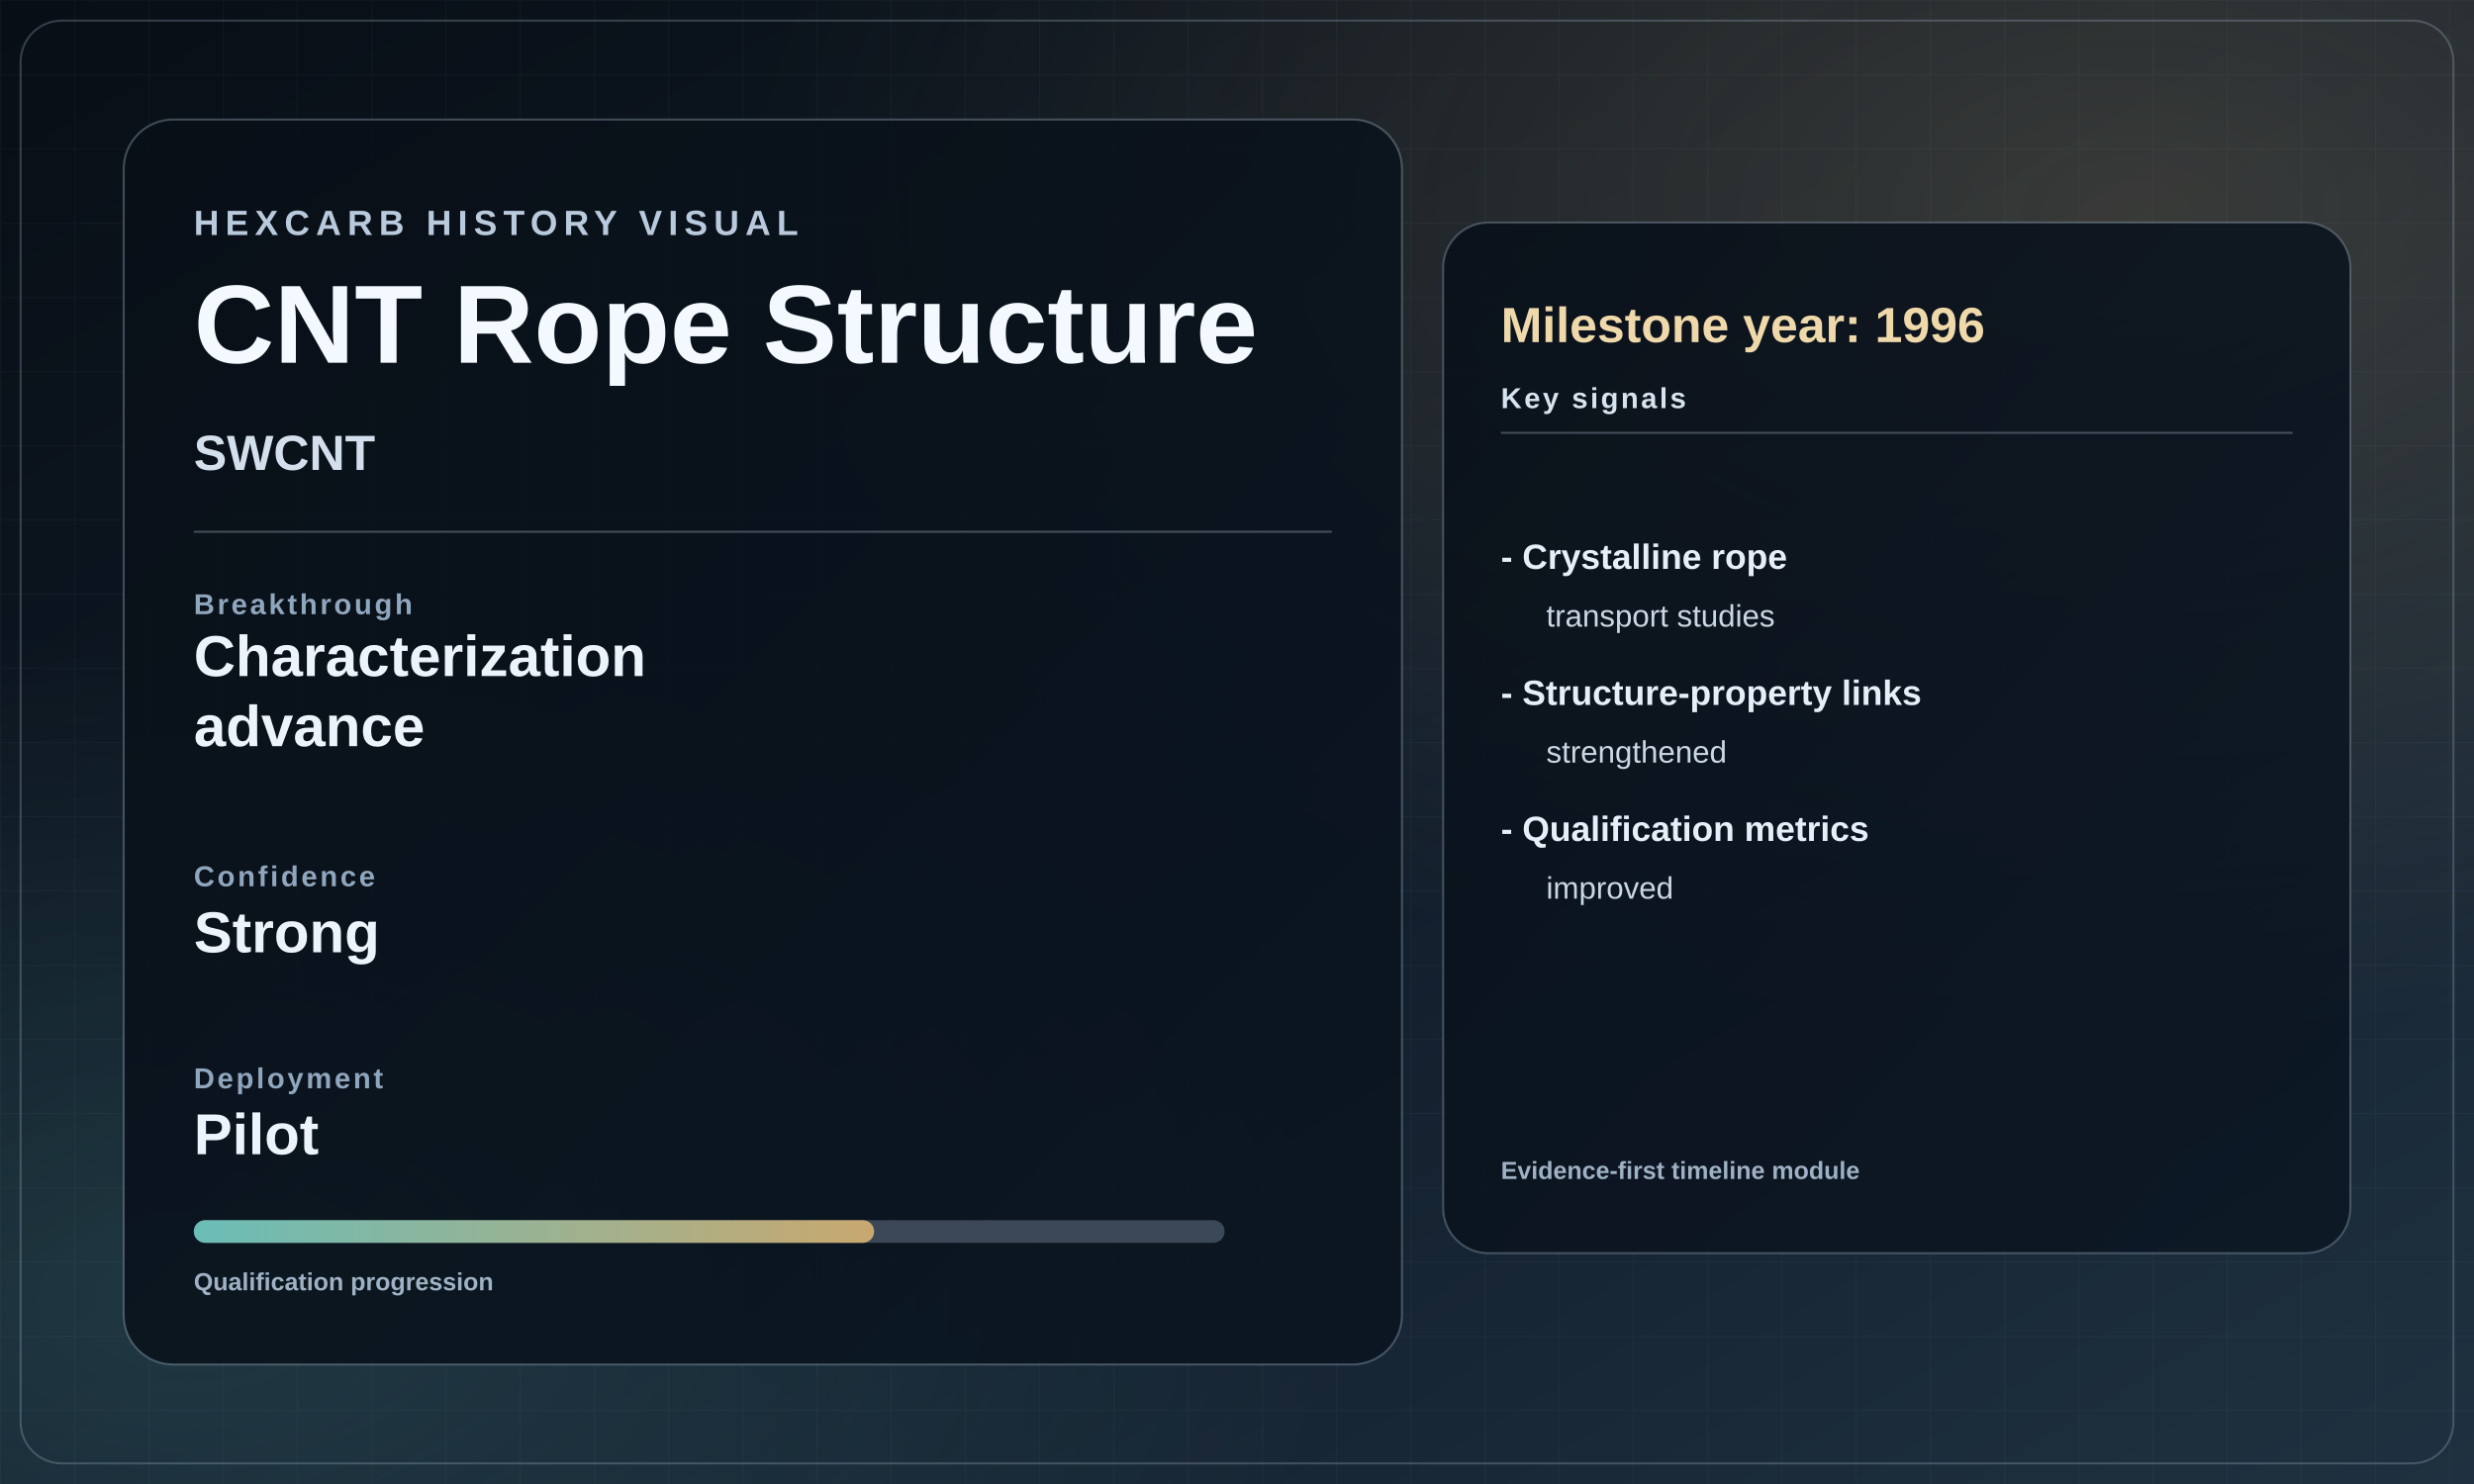
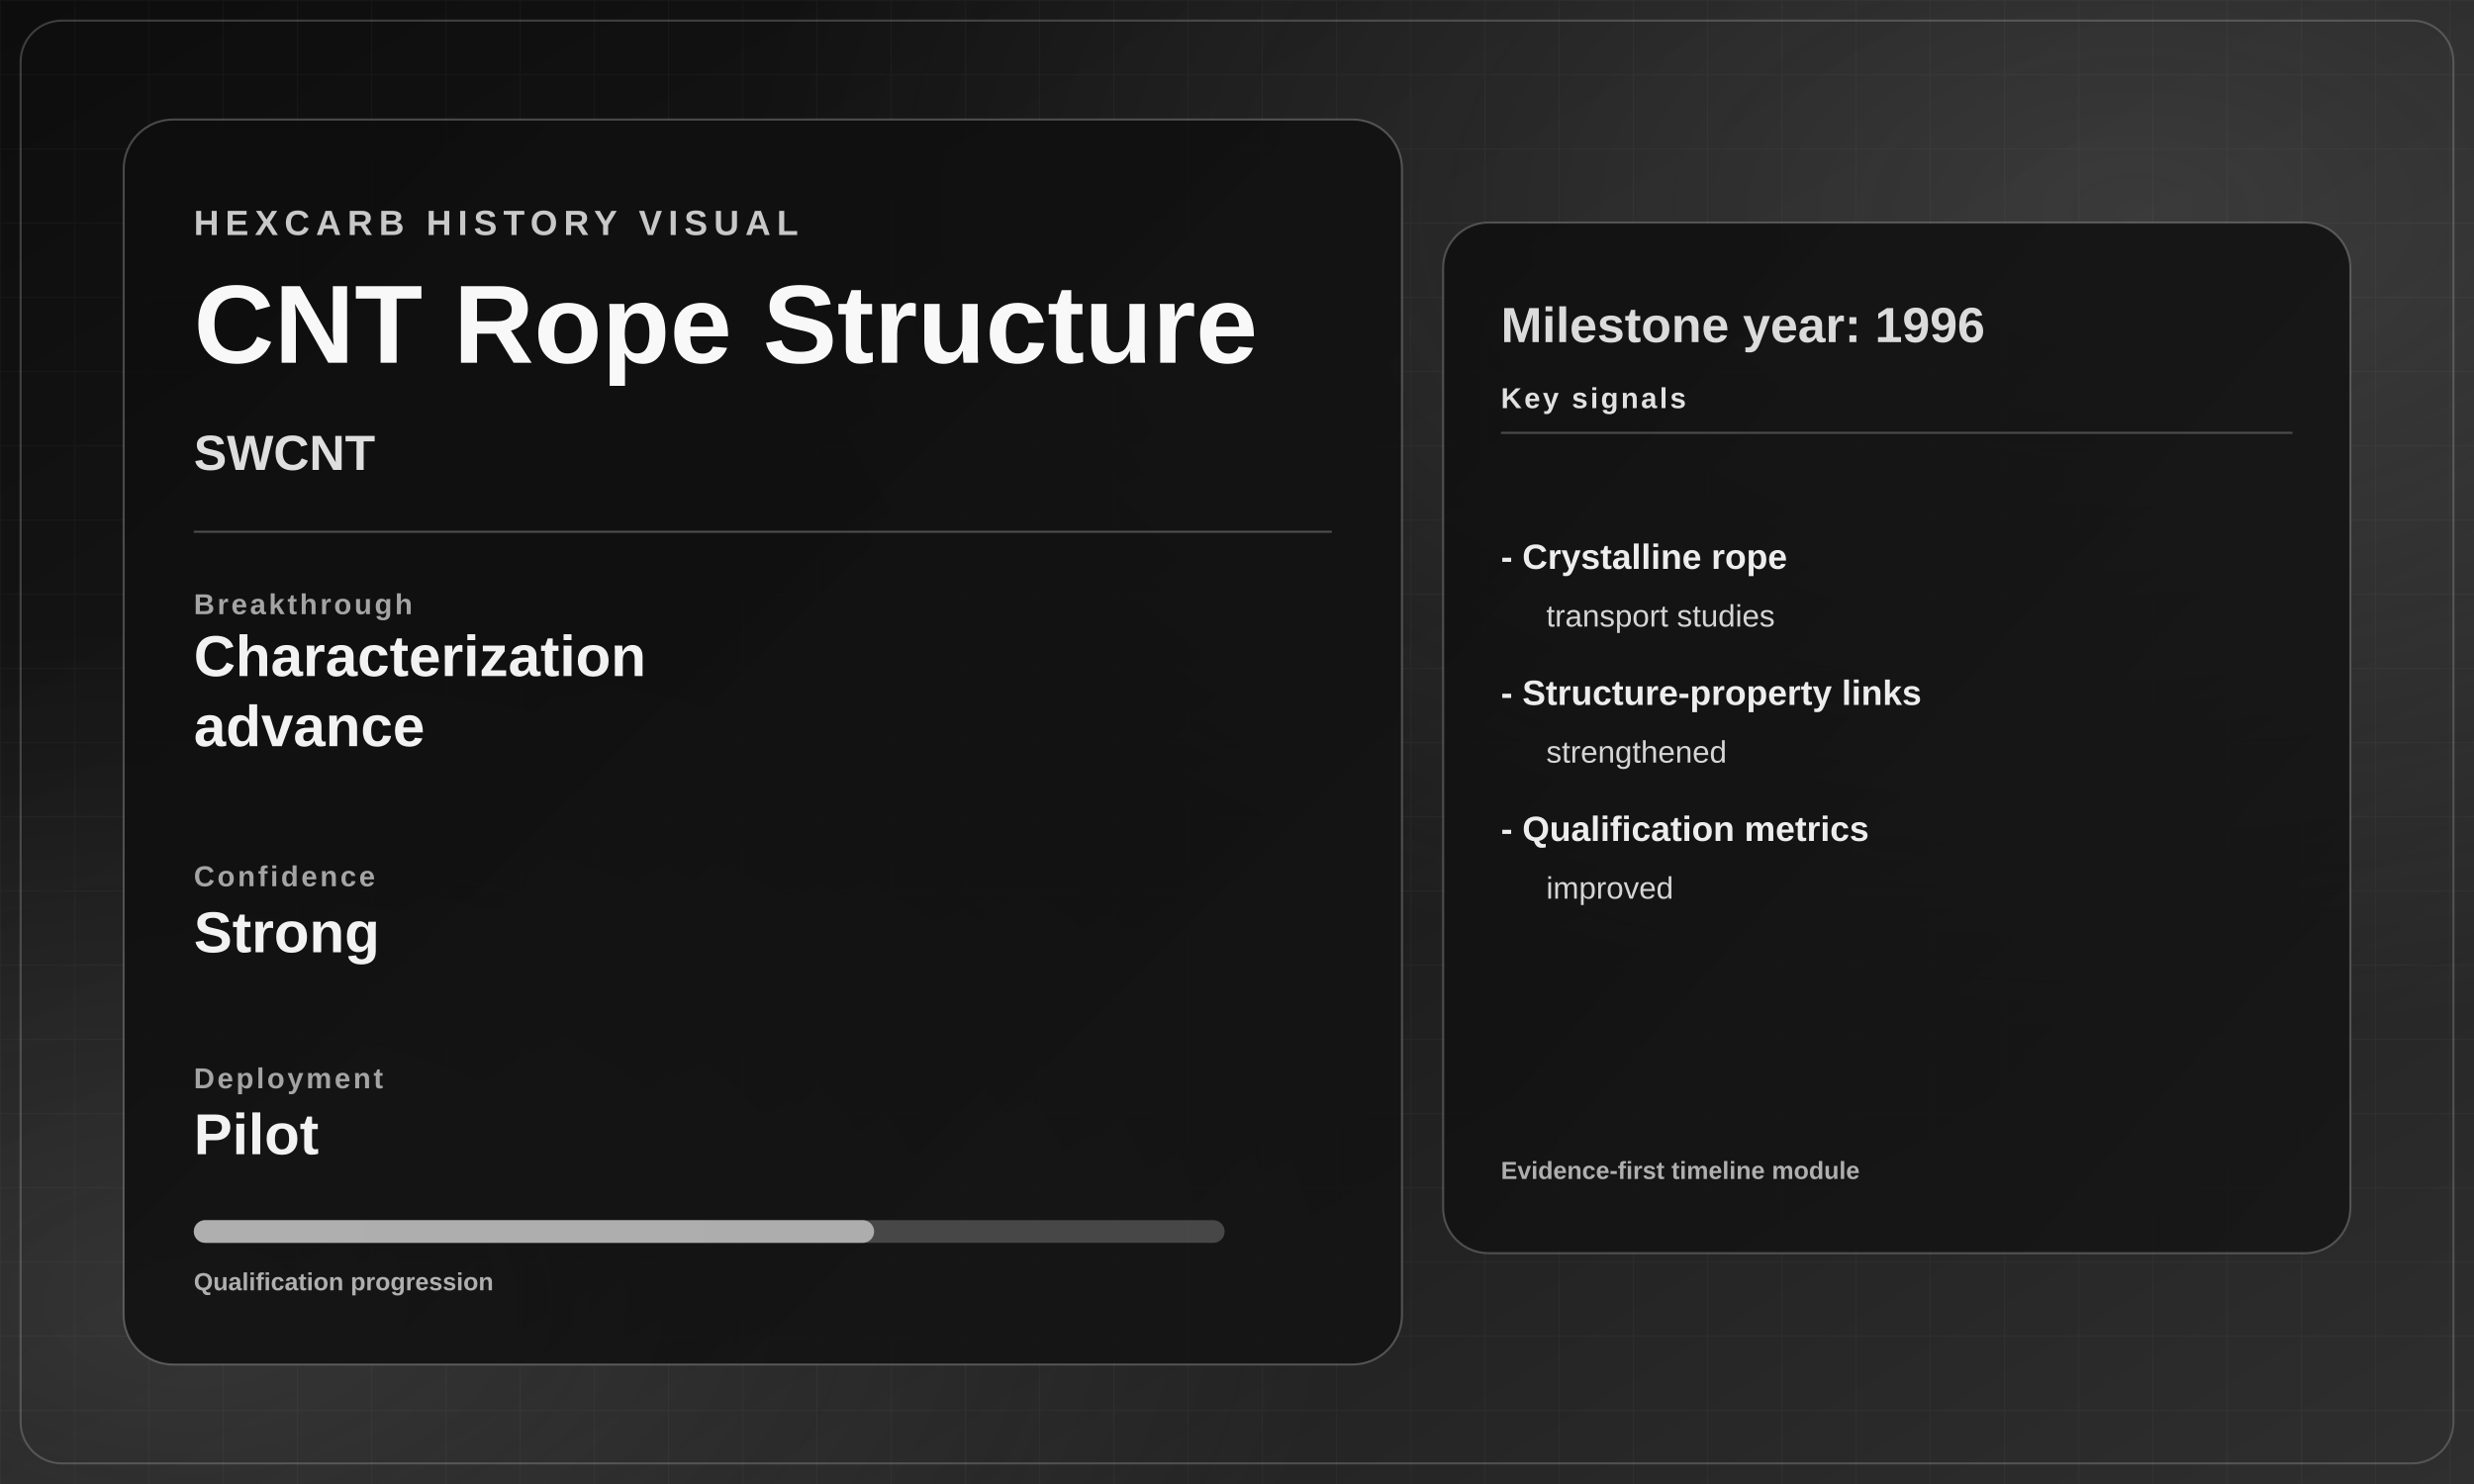
<svg xmlns="http://www.w3.org/2000/svg" width="1200" height="720" viewBox="0 0 1200 720" role="img" aria-label="CNT Rope Structure timeline visual">
  <defs>
    <linearGradient id="bg" x1="0" y1="0" x2="1" y2="1">
-       <stop offset="0%" stop-color="#080e15" />
-       <stop offset="52%" stop-color="#101c2a" />
-       <stop offset="100%" stop-color="#1f3140" />
+       <stop offset="0%" stop-color="#0d0d0d" />
+       <stop offset="52%" stop-color="#1b1b1b" />
+       <stop offset="100%" stop-color="#2f2f2f" />
    </linearGradient>
    <radialGradient id="glowA" cx="86%" cy="14%" r="56%">
-       <stop offset="0%" stop-color="#c9a86f" stop-opacity="0.22" />
-       <stop offset="100%" stop-color="#c9a86f" stop-opacity="0" />
+       <stop offset="0%" stop-color="#adadad" stop-opacity="0.22" />
+       <stop offset="100%" stop-color="#adadad" stop-opacity="0" />
    </radialGradient>
    <radialGradient id="glowB" cx="8%" cy="88%" r="46%">
-       <stop offset="0%" stop-color="#6abdb7" stop-opacity="0.18" />
-       <stop offset="100%" stop-color="#6abdb7" stop-opacity="0" />
+       <stop offset="0%" stop-color="#afafaf" stop-opacity="0.18" />
+       <stop offset="100%" stop-color="#afafaf" stop-opacity="0" />
    </radialGradient>
    <pattern id="mesh" width="36" height="36" patternUnits="userSpaceOnUse">
-       <path d="M0 0 H36 M0 0 V36" stroke="rgba(159,183,208,0.08)" stroke-width="1" />
+       <path d="M0 0 H36 M0 0 V36" stroke="rgba(180,180,180,0.08)" stroke-width="1" />
    </pattern>
    <linearGradient id="leftPanel" x1="0" y1="0" x2="1" y2="1">
-       <stop offset="0%" stop-color="rgba(8,15,23,0.92)" />
-       <stop offset="100%" stop-color="rgba(10,20,31,0.86)" />
+       <stop offset="0%" stop-color="rgba(14,14,14,0.92)" />
+       <stop offset="100%" stop-color="rgba(19,19,19,0.86)" />
    </linearGradient>
    <linearGradient id="rightPanel" x1="0" y1="0" x2="1" y2="1">
-       <stop offset="0%" stop-color="rgba(9,16,25,0.92)" />
-       <stop offset="100%" stop-color="rgba(11,22,34,0.86)" />
+       <stop offset="0%" stop-color="rgba(16,16,16,0.92)" />
+       <stop offset="100%" stop-color="rgba(21,21,21,0.86)" />
    </linearGradient>
    <linearGradient id="bar" x1="0" y1="0" x2="1" y2="0">
-       <stop offset="0%" stop-color="#6abdb7" />
-       <stop offset="100%" stop-color="#c9a86f" />
+       <stop offset="0%" stop-color="#afafaf" />
+       <stop offset="100%" stop-color="#adadad" />
    </linearGradient>
    <style>
-       .kicker { font: 700 17px 'Segoe UI', Arial, sans-serif; letter-spacing: 3px; fill: #b9cadd; text-transform: uppercase; }
-       .title { font: 700 54px 'Segoe UI', Arial, sans-serif; fill: #f4f8ff; }
-       .family { font: 600 24px 'Segoe UI', Arial, sans-serif; fill: #d3dfec; }
-       .label { font: 700 14px 'Segoe UI', Arial, sans-serif; letter-spacing: 1.3px; fill: #90a6bd; text-transform: uppercase; }
-       .value { font: 600 28px 'Segoe UI', Arial, sans-serif; fill: #edf3fa; }
-       .year { font: 700 24px 'Segoe UI', Arial, sans-serif; fill: #efd9ab; }
-       .sigHead { font: 700 14px 'Segoe UI', Arial, sans-serif; letter-spacing: 1.2px; fill: #d7e3ef; text-transform: uppercase; }
-       .signal { font: 600 17px 'Segoe UI', Arial, sans-serif; fill: #e6eef8; }
-       .signalSub { font: 500 15px 'Segoe UI', Arial, sans-serif; fill: #cad7e4; }
-       .foot { font: 600 12px 'Segoe UI', Arial, sans-serif; fill: #9fb1c4; }
+       .kicker { font: 700 17px 'Segoe UI', Arial, sans-serif; letter-spacing: 3px; fill: #c8c8c8; text-transform: uppercase; }
+       .title { font: 700 54px 'Segoe UI', Arial, sans-serif; fill: #f8f8f8; }
+       .family { font: 600 24px 'Segoe UI', Arial, sans-serif; fill: #dedede; }
+       .label { font: 700 14px 'Segoe UI', Arial, sans-serif; letter-spacing: 1.3px; fill: #a4a4a4; text-transform: uppercase; }
+       .value { font: 600 28px 'Segoe UI', Arial, sans-serif; fill: #f2f2f2; }
+       .year { font: 700 24px 'Segoe UI', Arial, sans-serif; fill: #dbdbdb; }
+       .sigHead { font: 700 14px 'Segoe UI', Arial, sans-serif; letter-spacing: 1.2px; fill: #e1e1e1; text-transform: uppercase; }
+       .signal { font: 600 17px 'Segoe UI', Arial, sans-serif; fill: #ededed; }
+       .signalSub { font: 500 15px 'Segoe UI', Arial, sans-serif; fill: #d5d5d5; }
+       .foot { font: 600 12px 'Segoe UI', Arial, sans-serif; fill: #afafaf; }
    </style>
  </defs>
  <rect width="1200" height="720" fill="url(#bg)" />
  <rect width="1200" height="720" fill="url(#mesh)" opacity="0.56" />
  <rect width="1200" height="720" fill="url(#glowA)" />
  <rect width="1200" height="720" fill="url(#glowB)" />
-   <rect x="10" y="10" width="1180" height="700" rx="20" fill="none" stroke="rgba(168,188,208,0.28)" />
-   <rect x="60" y="58" width="620" height="604" rx="24" fill="url(#leftPanel)" stroke="rgba(172,191,211,0.34)" />
-   <rect x="700" y="108" width="440" height="500" rx="22" fill="url(#rightPanel)" stroke="rgba(172,191,211,0.32)" />
+   <rect x="10" y="10" width="1180" height="700" rx="20" fill="none" stroke="rgba(186,186,186,0.28)" />
+   <rect x="60" y="58" width="620" height="604" rx="24" fill="url(#leftPanel)" stroke="rgba(189,189,189,0.34)" />
+   <rect x="700" y="108" width="440" height="500" rx="22" fill="url(#rightPanel)" stroke="rgba(189,189,189,0.32)" />
  <text x="94" y="114" class="kicker">HEXCARB HISTORY VISUAL</text>
  <text x="94" y="176" class="title">
    <tspan x="94" dy="0">CNT Rope Structure</tspan>
  </text>
  <text x="94" y="228" class="family">
    <tspan x="94" dy="0">SWCNT</tspan>
  </text>
-   <line x1="94" y1="258" x2="646" y2="258" stroke="rgba(176,196,216,0.34)" />
+   <line x1="94" y1="258" x2="646" y2="258" stroke="rgba(194,194,194,0.34)" />
  <text x="94" y="298" class="label">Breakthrough</text>
  <text x="94" y="328" class="value">
    <tspan x="94" dy="0">Characterization</tspan>
    <tspan x="94" dy="34">advance</tspan>
  </text>
  <text x="94" y="430" class="label">Confidence</text>
  <text x="94" y="462" class="value">Strong</text>
  <text x="94" y="528" class="label">Deployment</text>
  <text x="94" y="560" class="value">Pilot</text>
-   <rect x="94" y="592" width="500" height="11" rx="5.5" fill="rgba(160,180,200,0.32)" />
+   <rect x="94" y="592" width="500" height="11" rx="5.5" fill="rgba(178,178,178,0.32)" />
  <rect x="94" y="592" width="330" height="11" rx="5.5" fill="url(#bar)" />
  <text x="94" y="626" class="foot">Qualification progression</text>
  <text x="728" y="166" class="year">Milestone year: 1996</text>
  <text x="728" y="198" class="sigHead">Key signals</text>
-   <line x1="728" y1="210" x2="1112" y2="210" stroke="rgba(176,196,216,0.32)" />
+   <line x1="728" y1="210" x2="1112" y2="210" stroke="rgba(194,194,194,0.32)" />
  <text x="728" y="276" class="signal">
    <tspan x="728" dy="0">- Crystalline rope</tspan>
  </text>
  <text x="750" y="304" class="signalSub">
    <tspan x="750" dy="0">transport studies</tspan>
  </text>
  <text x="728" y="342" class="signal">
    <tspan x="728" dy="0">- Structure-property links</tspan>
  </text>
  <text x="750" y="370" class="signalSub">
    <tspan x="750" dy="0">strengthened</tspan>
  </text>
  <text x="728" y="408" class="signal">
    <tspan x="728" dy="0">- Qualification metrics</tspan>
  </text>
  <text x="750" y="436" class="signalSub">
    <tspan x="750" dy="0">improved</tspan>
  </text>
  <text x="728" y="572" class="foot">Evidence-first timeline module</text>
</svg>
